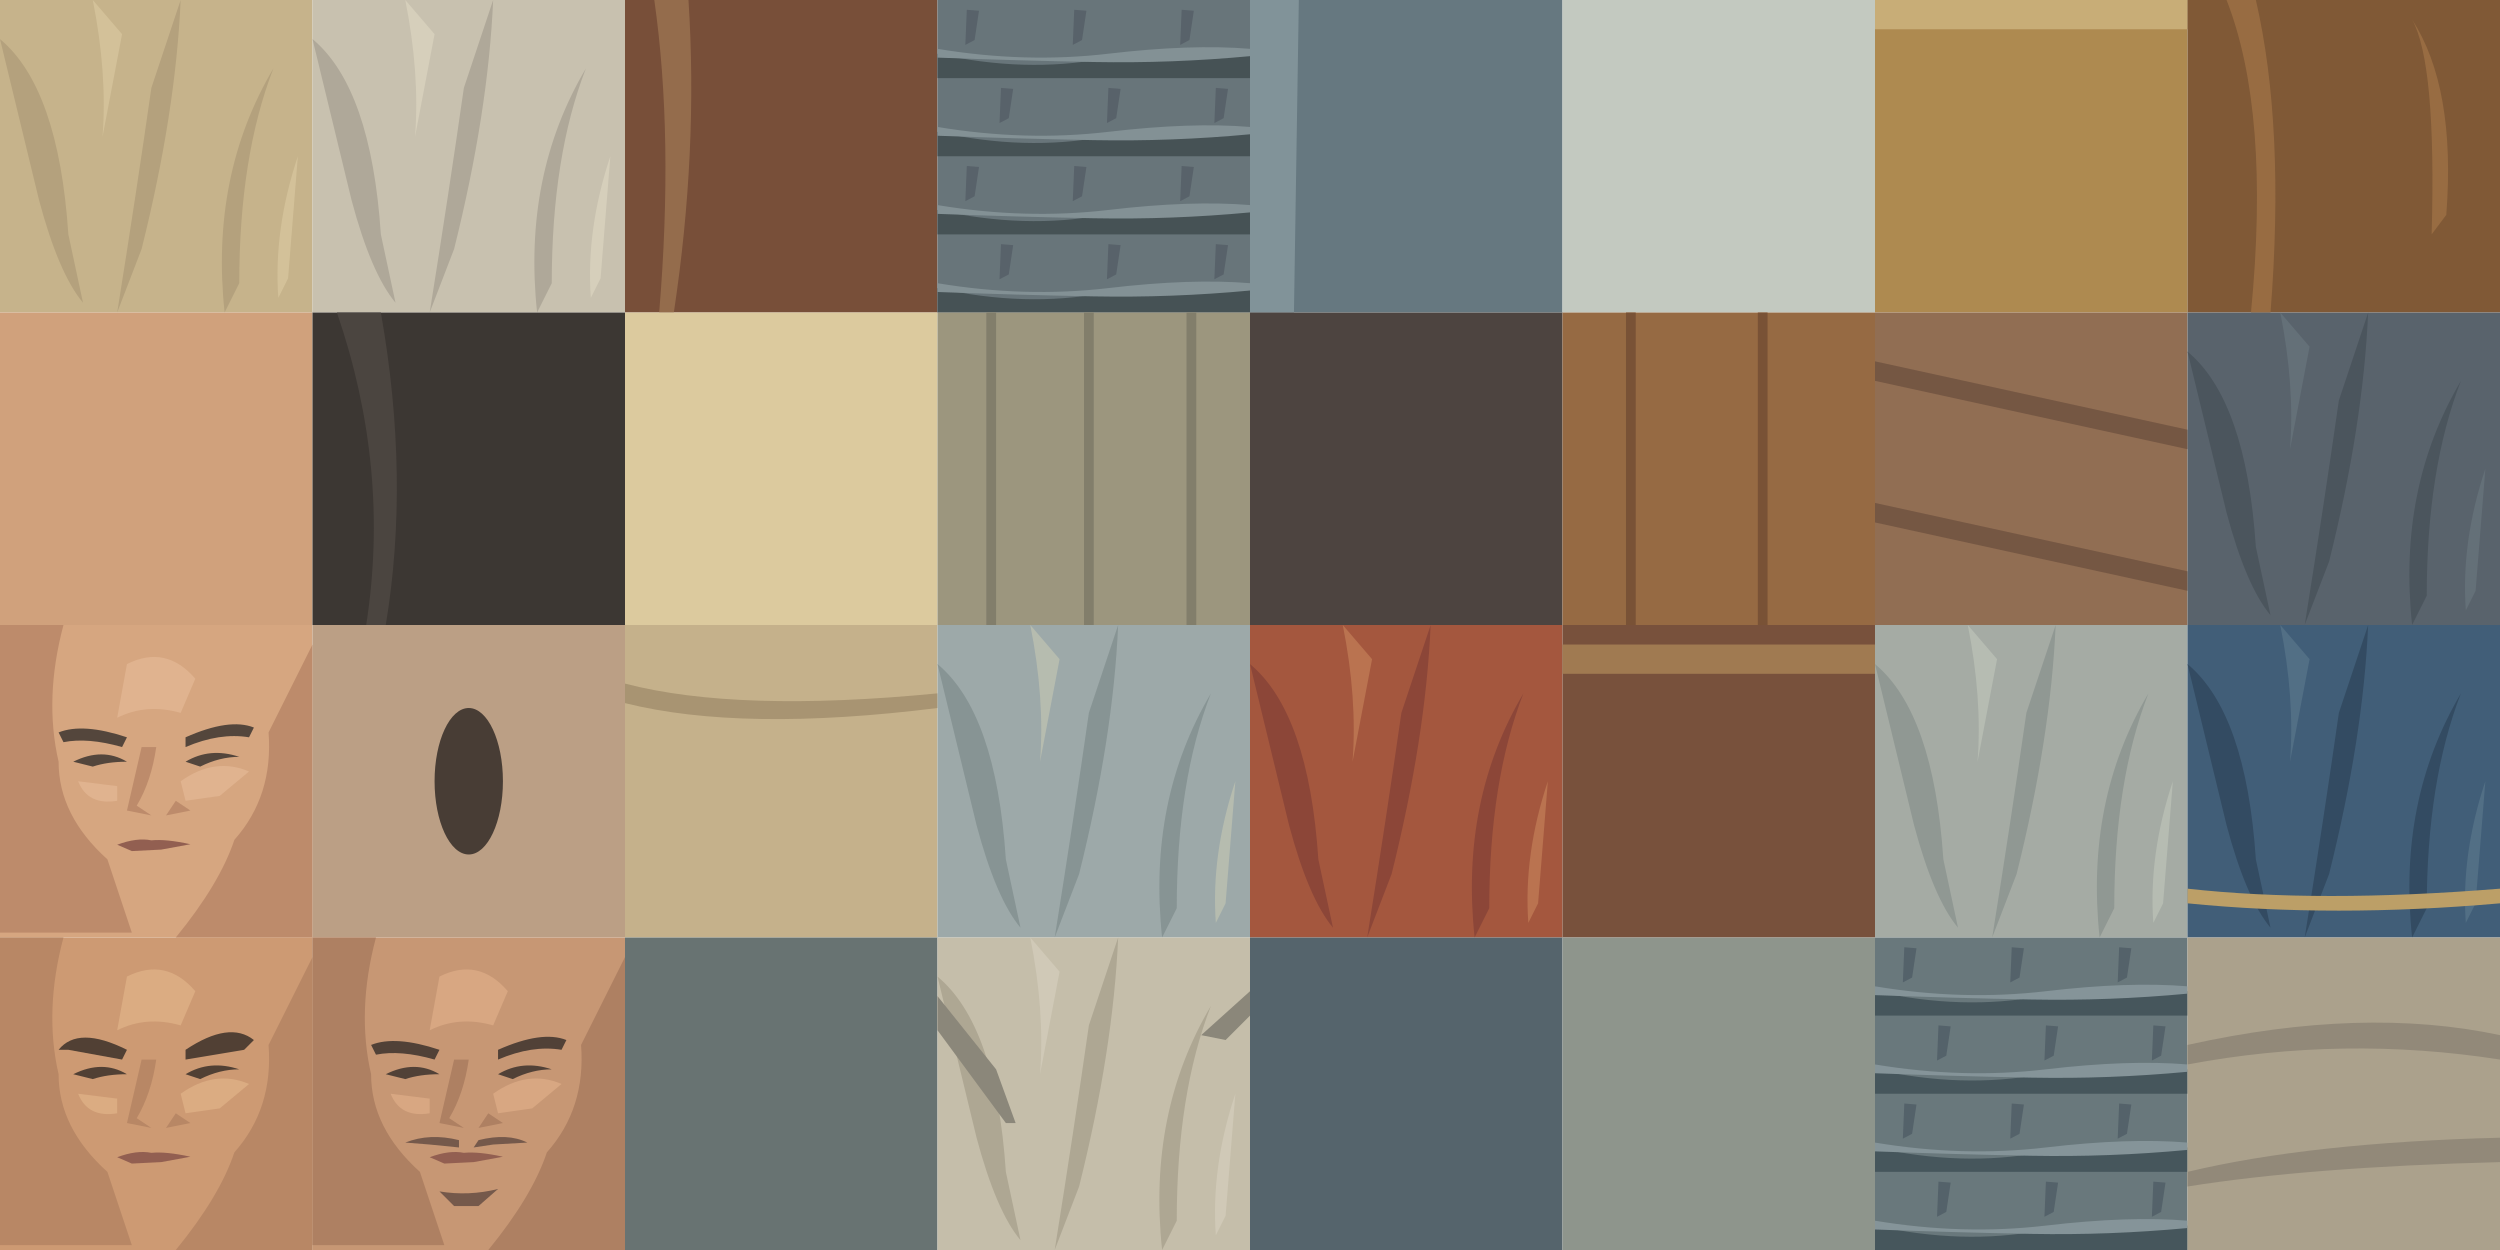
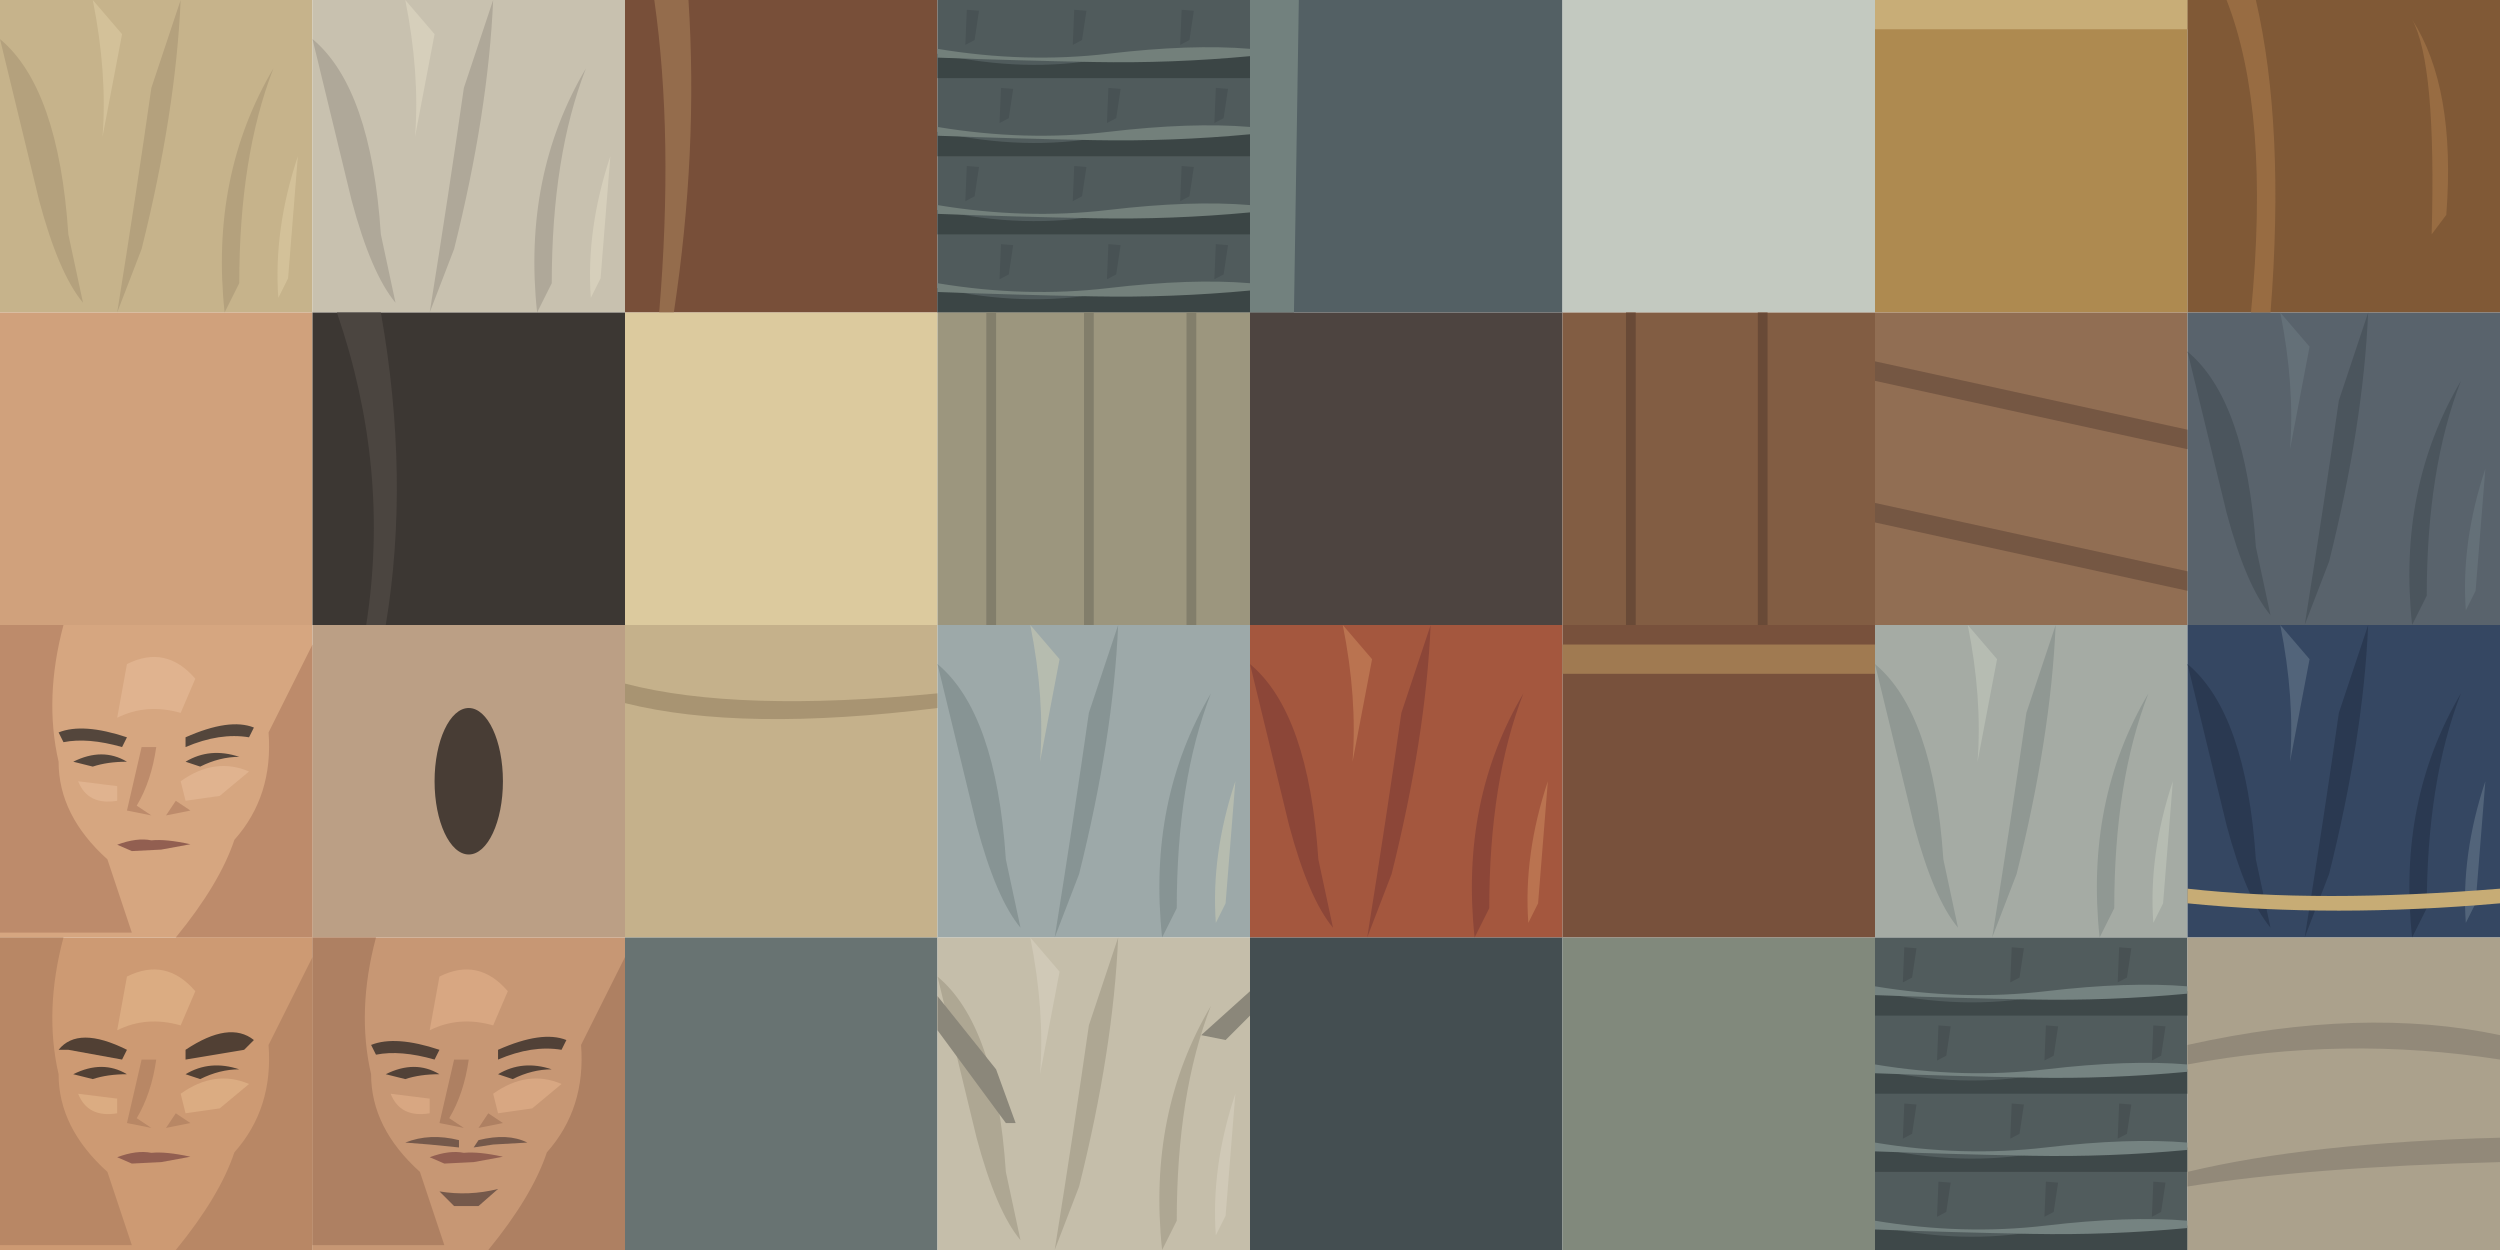
<svg xmlns="http://www.w3.org/2000/svg" width="1024" height="512" viewBox="0 0 512 256">
  <defs>
    <clipPath id="swatch">
      <path d="M0 0H64V64H0Z" />
    </clipPath>
  </defs>
  <g transform="translate(0 0)">
    <g clip-path="url(#swatch)">
      <path fill="#c6b38b" d="M0 0H64V64H0Z" />
      <path fill="#b4a17d" d="M0 8 Q12 18 14 48 L17 62 Q12 56 8 41 Z M37 0 Q36 23 29 51 L24 64 Q28 39 31 18 Z M56 14 Q49 32 49 58 L46 64 Q43 36 56 14 Z" />
      <path fill="#d3c199" d="M19 0 Q22 15 21 28 L25 7 Z M61 32 Q56 47 57 61 L59 57 Z" />
    </g>
  </g>
  <g transform="translate(64 0)">
    <g clip-path="url(#swatch)">
      <path fill="#c8c1af" d="M0 0H64V64H0Z" />
      <path fill="#afa899" d="M0 8 Q12 18 14 48 L17 62 Q12 56 8 41 Z M37 0 Q36 23 29 51 L24 64 Q28 39 31 18 Z M56 14 Q49 32 49 58 L46 64 Q43 36 56 14 Z" />
      <path fill="#d6cfbb" d="M19 0 Q22 15 21 28 L25 7 Z M61 32 Q56 47 57 61 L59 57 Z" />
    </g>
  </g>
  <g transform="translate(128 0)">
    <g clip-path="url(#swatch)">
      <path fill="#784f39" d="M0 0H64V64H0Z" />
      <path fill="#946c4c" d="M6 0 Q10 28 7 64 H10 Q15 31 13 0 Z" />
    </g>
  </g>
  <g transform="translate(192 0)">
    <g clip-path="url(#swatch)">
-       <path fill="#68757a" d="M0 0H64V64H0Z" />
-       <path fill="#465255" d="M0 11 Q18 15 34 12 T64 11 V16 H0 Z" />
-       <path fill="#839195" d="M0 10 Q18 13 35 11 T64 10 V11.5 Q48 13 32 12.7 T0 11.8 Z" />
-       <path fill="#58626a" d="M6 2 l2.5 .2 -.9 6 -1.9 1 Z" />
-       <path fill="#58626a" d="M28 2 l2.5 .2 -.9 6 -1.9 1 Z" />
-       <path fill="#58626a" d="M50 2 l2.5 .2 -.9 6 -1.9 1 Z" />
-       <path fill="#465255" d="M0 27 Q18 31 34 28 T64 27 V32 H0 Z" />
-       <path fill="#839195" d="M0 26 Q18 29 35 27 T64 26 V27.5 Q48 29 32 28.7 T0 27.8 Z" />
-       <path fill="#58626a" d="M13 18 l2.5 .2 -.9 6 -1.9 1 Z" />
-       <path fill="#58626a" d="M35 18 l2.5 .2 -.9 6 -1.9 1 Z" />
-       <path fill="#58626a" d="M57 18 l2.5 .2 -.9 6 -1.9 1 Z" />
-       <path fill="#465255" d="M0 43 Q18 47 34 44 T64 43 V48 H0 Z" />
-       <path fill="#839195" d="M0 42 Q18 45 35 43 T64 42 V43.5 Q48 45 32 44.7 T0 43.8 Z" />
-       <path fill="#58626a" d="M6 34 l2.5 .2 -.9 6 -1.9 1 Z" />
-       <path fill="#58626a" d="M28 34 l2.5 .2 -.9 6 -1.9 1 Z" />
-       <path fill="#58626a" d="M50 34 l2.5 .2 -.9 6 -1.9 1 Z" />
-       <path fill="#465255" d="M0 59 Q18 63 34 60 T64 59 V64 H0 Z" />
-       <path fill="#839195" d="M0 58 Q18 61 35 59 T64 58 V59.5 Q48 61 32 60.7 T0 59.8 Z" />
-       <path fill="#58626a" d="M13 50 l2.5 .2 -.9 6 -1.9 1 Z" />
-       <path fill="#58626a" d="M35 50 l2.5 .2 -.9 6 -1.9 1 Z" />
-       <path fill="#58626a" d="M57 50 l2.5 .2 -.9 6 -1.9 1 Z" />
+       <path fill="#505b5c" d="M0 0H64V64H0Z" />
+       <path fill="#3b4545" d="M0 11 Q18 15 34 12 T64 11 V16 H0 Z" />
+       <path fill="#73807b" d="M0 10 Q18 13 35 11 T64 10 V11.5 Q48 13 32 12.7 T0 11.8 Z" />
+       <path fill="#485254" d="M6 2 l2.5 .2 -.9 6 -1.9 1 Z" />
+       <path fill="#485254" d="M28 2 l2.5 .2 -.9 6 -1.9 1 Z" />
+       <path fill="#485254" d="M50 2 l2.5 .2 -.9 6 -1.9 1 Z" />
+       <path fill="#3b4545" d="M0 27 Q18 31 34 28 T64 27 V32 H0 Z" />
+       <path fill="#73807b" d="M0 26 Q18 29 35 27 T64 26 V27.5 Q48 29 32 28.7 T0 27.8 Z" />
+       <path fill="#485254" d="M13 18 l2.5 .2 -.9 6 -1.9 1 Z" />
+       <path fill="#485254" d="M35 18 l2.5 .2 -.9 6 -1.9 1 Z" />
+       <path fill="#485254" d="M57 18 l2.5 .2 -.9 6 -1.9 1 Z" />
+       <path fill="#3b4545" d="M0 43 Q18 47 34 44 T64 43 V48 H0 Z" />
+       <path fill="#73807b" d="M0 42 Q18 45 35 43 T64 42 V43.5 Q48 45 32 44.7 T0 43.8 Z" />
+       <path fill="#485254" d="M6 34 l2.5 .2 -.9 6 -1.9 1 Z" />
+       <path fill="#485254" d="M28 34 l2.5 .2 -.9 6 -1.9 1 Z" />
+       <path fill="#485254" d="M50 34 l2.5 .2 -.9 6 -1.9 1 Z" />
+       <path fill="#3b4545" d="M0 59 Q18 63 34 60 T64 59 V64 H0 Z" />
+       <path fill="#73807b" d="M0 58 Q18 61 35 59 T64 58 V59.5 Q48 61 32 60.7 T0 59.8 Z" />
+       <path fill="#485254" d="M13 50 l2.5 .2 -.9 6 -1.9 1 Z" />
+       <path fill="#485254" d="M35 50 l2.5 .2 -.9 6 -1.9 1 Z" />
+       <path fill="#485254" d="M57 50 l2.5 .2 -.9 6 -1.9 1 Z" />
    </g>
  </g>
  <g transform="translate(256 0)">
    <g clip-path="url(#swatch)">
-       <path fill="#667880" d="M0 0H64V64H0Z" />
-       <path fill="#819399" d="M0 0 H10 L9 64 H0 Z" />
+       <path fill="#536064" d="M0 0H64V64H0Z" />
+       <path fill="#72817e" d="M0 0 H10 L9 64 H0 Z" />
    </g>
  </g>
  <g transform="translate(320 0)">
    <g clip-path="url(#swatch)">
      <path fill="#c3c9c0" d="M0 0H64V64H0Z" />
    </g>
  </g>
  <g transform="translate(384 0)">
    <g clip-path="url(#swatch)">
      <path fill="#ae8a50" d="M0 0H64V64H0Z" />
      <path fill="#c8ad77" d="M0 0 H64 V6 H0 Z" />
    </g>
  </g>
  <g transform="translate(448 0)">
    <g clip-path="url(#swatch)">
      <path fill="#805936" d="M0 0H64V64H0Z" />
      <path fill="#986c42" d="M8 0 Q17 23 13 64 H17 Q20 26 14 0 Z M46 4 Q51 13 50 48 L53 44 Q55 18 46 4 Z" />
    </g>
  </g>
  <g transform="translate(0 64)">
    <g clip-path="url(#swatch)">
      <path fill="#d0a17c" d="M0 0H64V64H0Z" />
    </g>
  </g>
  <g transform="translate(64 64)">
    <g clip-path="url(#swatch)">
      <path fill="#3c3733" d="M0 0H64V64H0Z" />
      <path fill="#4b4540" d="M5 0 Q16 32 11 64 H15 Q20 34 14 0 Z" />
    </g>
  </g>
  <g transform="translate(128 64)">
    <g clip-path="url(#swatch)">
      <path fill="#dcca9e" d="M0 0H64V64H0Z" />
    </g>
  </g>
  <g transform="translate(192 64)">
    <g clip-path="url(#swatch)">
      <path fill="#9c967e" d="M0 0H64V64H0Z" />
      <path fill="#827e6b" d="M10 0 H12 V64 H10 Z M30 0 H32 V64 H30 Z M51 0 H53 V64 H51 Z" />
    </g>
  </g>
  <g transform="translate(256 64)">
    <g clip-path="url(#swatch)">
      <path fill="#4d4440" d="M0 0H64V64H0Z" />
    </g>
  </g>
  <g transform="translate(320 64)">
    <g clip-path="url(#swatch)">
-       <path fill="#966a43" d="M0 0H64V64H0Z" />
-       <path fill="#795236" d="M13 0 H15 V64 H13 Z M40 0 H42 V64 H40 Z" />
+       <path fill="#825d43" d="M0 0H64V64H0Z" />
+       <path fill="#694a37" d="M13 0 H15 V64 H13 Z M40 0 H42 V64 H40 Z" />
    </g>
  </g>
  <g transform="translate(384 64)">
    <g clip-path="url(#swatch)">
      <path fill="#916e53" d="M0 0H64V64H0Z" />
      <path fill="#755743" d="M0 10 L64 24 V28 L0 14 Z M0 39 L64 53 V57 L0 43 Z" />
    </g>
  </g>
  <g transform="translate(448 64)">
    <g clip-path="url(#swatch)">
      <path fill="#59636c" d="M0 0H64V64H0Z" />
      <path fill="#4b555d" d="M0 8 Q12 18 14 48 L17 62 Q12 56 8 41 Z M37 0 Q36 23 29 51 L24 64 Q28 39 31 18 Z M56 14 Q49 32 49 58 L46 64 Q43 36 56 14 Z" />
      <path fill="#647078" d="M19 0 Q22 15 21 28 L25 7 Z M61 32 Q56 47 57 61 L59 57 Z" />
    </g>
  </g>
  <g transform="translate(0 128)">
    <g clip-path="url(#swatch)">
      <path fill="#d6a680" d="M0 0H64V64H0Z" />
      <path fill="#bd8b6b" d="M0 0 H13 Q9 15 12 28 Q12 39 22 48 L27 63 H0 Z M64 4 V64 H36 Q45 53 48 44 Q56 35 55 22 Z" />
      <path fill="#e0b38f" d="M26 8 Q34 4 40 11 L37 18 Q30 16 24 19 Z M37 32 Q44 27 51 30 L45 35 L38 36 Z M16 32 L24 33 L24 36 Q18 37 16 32 Z" />
      <path fill="#54463c" d="M12 22 Q17 20 26 23 L25 25 Q18 23 13 24 Z M38 23 Q47 19 52 21 L51 23 Q45 22 38 25 Z" />
      <path fill="#bd8b6b" d="M29 25 L32 25 Q31 32 28 37 L31 39 L26 38 Z M36 36 L39 38 L34 39 Z" />
      <path fill="#54463c" d="M15 28 Q21 25 26 28 Q22 28 19 29 Z M38 28 Q43 25 49 27 Q45 27 41 29 Z" />
      <path fill="#925f51" d="M24 45 Q28 43.5 31 44.1 Q34 43.8 39 44.9 L33 46 L27 46.3 Z" />
    </g>
  </g>
  <g transform="translate(64 128)">
    <g clip-path="url(#swatch)">
      <path fill="#bb9f85" d="M0 0H64V64H0Z" />
      <ellipse cx="32" cy="32" rx="7" ry="15" fill="#483d35" />
    </g>
  </g>
  <g transform="translate(128 128)">
    <g clip-path="url(#swatch)">
      <path fill="#c5b18b" d="M0 0H64V64H0Z" />
      <path fill="#a89472" d="M0 12 Q23 18 64 14 V17 Q24 22 0 16 Z" />
    </g>
  </g>
  <g transform="translate(192 128)">
    <g clip-path="url(#swatch)">
      <path fill="#9da9a9" d="M0 0H64V64H0Z" />
      <path fill="#879494" d="M0 8 Q12 18 14 48 L17 62 Q12 56 8 41 Z M37 0 Q36 23 29 51 L24 64 Q28 39 31 18 Z M56 14 Q49 32 49 58 L46 64 Q43 36 56 14 Z" />
      <path fill="#b6bcaf" d="M19 0 Q22 15 21 28 L25 7 Z M61 32 Q56 47 57 61 L59 57 Z" />
    </g>
  </g>
  <g transform="translate(256 128)">
    <g clip-path="url(#swatch)">
      <path fill="#a4573e" d="M0 0H64V64H0Z" />
      <path fill="#8c4638" d="M0 8 Q12 18 14 48 L17 62 Q12 56 8 41 Z M37 0 Q36 23 29 51 L24 64 Q28 39 31 18 Z M56 14 Q49 32 49 58 L46 64 Q43 36 56 14 Z" />
      <path fill="#ba7350" d="M19 0 Q22 15 21 28 L25 7 Z M61 32 Q56 47 57 61 L59 57 Z" />
    </g>
  </g>
  <g transform="translate(320 128)">
    <g clip-path="url(#swatch)">
      <path fill="#78513c" d="M0 0H64V64H0Z" />
      <path fill="#a07a51" d="M0 4 H64 V10 H0 Z" />
    </g>
  </g>
  <g transform="translate(384 128)">
    <g clip-path="url(#swatch)">
      <path fill="#a5aba4" d="M0 0H64V64H0Z" />
      <path fill="#909893" d="M0 8 Q12 18 14 48 L17 62 Q12 56 8 41 Z M37 0 Q36 23 29 51 L24 64 Q28 39 31 18 Z M56 14 Q49 32 49 58 L46 64 Q43 36 56 14 Z" />
      <path fill="#b6bcb2" d="M19 0 Q22 15 21 28 L25 7 Z M61 32 Q56 47 57 61 L59 57 Z" />
    </g>
  </g>
  <g transform="translate(448 128)">
    <g clip-path="url(#swatch)">
-       <path fill="#415e78" d="M0 0H64V64H0Z" />
-       <path fill="#334b62" d="M0 8 Q12 18 14 48 L17 62 Q12 56 8 41 Z M37 0 Q36 23 29 51 L24 64 Q28 39 31 18 Z M56 14 Q49 32 49 58 L46 64 Q43 36 56 14 Z" />
-       <path fill="#526f85" d="M19 0 Q22 15 21 28 L25 7 Z M61 32 Q56 47 57 61 L59 57 Z" />
-       <path fill="#bc9f67" d="M0 54 Q27 57 64 54 V57 Q30 60 0 57 Z" />
+       <path fill="#354762" d="M0 0H64V64H0Z" />
+       <path fill="#2a3951" d="M0 8 Q12 18 14 48 L17 62 Q12 56 8 41 Z M37 0 Q36 23 29 51 L24 64 Q28 39 31 18 Z M56 14 Q49 32 49 58 L46 64 Q43 36 56 14 Z" />
+       <path fill="#52647a" d="M19 0 Q22 15 21 28 L25 7 Z M61 32 Q56 47 57 61 L59 57 Z" />
+       <path fill="#c7ac75" d="M0 54 Q27 57 64 54 V57 Q30 60 0 57 Z" />
    </g>
  </g>
  <g transform="translate(0 192)">
    <g clip-path="url(#swatch)">
      <path fill="#cd9a73" d="M0 0H64V64H0Z" />
      <path fill="#b88765" d="M0 0 H13 Q9 15 12 28 Q12 39 22 48 L27 63 H0 Z M64 4 V64 H36 Q45 53 48 44 Q56 35 55 22 Z" />
      <path fill="#dbac82" d="M26 8 Q34 4 40 11 L37 18 Q30 16 24 19 Z M37 32 Q44 27 51 30 L45 35 L38 36 Z M16 32 L24 33 L24 36 Q18 37 16 32 Z" />
      <path fill="#514034" d="M12 23 Q16 18 26 23 L25 25 L14 23 Z M38 23 Q47 17 52 21 L50 23 L38 25 Z" />
      <path fill="#b88765" d="M29 25 L32 25 Q31 32 28 37 L31 39 L26 38 Z M36 36 L39 38 L34 39 Z" />
      <path fill="#514034" d="M15 28 Q21 25 26 28 Q22 28 19 29 Z M38 28 Q43 25 49 27 Q45 27 41 29 Z" />
      <path fill="#925f51" d="M24 45 Q28 43.5 31 44.1 Q34 43.8 39 44.9 L33 46 L27 46.3 Z" />
    </g>
  </g>
  <g transform="translate(64 192)">
    <g clip-path="url(#swatch)">
      <path fill="#c79774" d="M0 0H64V64H0Z" />
      <path fill="#ae8062" d="M0 0 H13 Q9 15 12 28 Q12 39 22 48 L27 63 H0 Z M64 4 V64 H36 Q45 53 48 44 Q56 35 55 22 Z" />
      <path fill="#d8a782" d="M26 8 Q34 4 40 11 L37 18 Q30 16 24 19 Z M37 32 Q44 27 51 30 L45 35 L38 36 Z M16 32 L24 33 L24 36 Q18 37 16 32 Z" />
      <path fill="#514137" d="M12 22 Q17 20 26 23 L25 25 Q18 23 13 24 Z M38 23 Q47 19 52 21 L51 23 Q45 22 38 25 Z" />
      <path fill="#ae8062" d="M29 25 L32 25 Q31 32 28 37 L31 39 L26 38 Z M36 36 L39 38 L34 39 Z" />
      <path fill="#514137" d="M15 28 Q21 25 26 28 Q22 28 19 29 Z M38 28 Q43 25 49 27 Q45 27 41 29 Z" />
      <path fill="#925f51" d="M24 45 Q28 43.5 31 44.1 Q34 43.8 39 44.9 L33 46 L27 46.3 Z" />
      <path fill="#75594b" d="M19 42 Q24 40 30 41.5 L30 43 L24 42.4 Z M34 41.5 Q40 40 44 42 L37 42.4 L33 43 Z M26 52 Q32 53 38 51.5 L34 55 L29 55 Z" />
    </g>
  </g>
  <g transform="translate(128 192)">
    <g clip-path="url(#swatch)">
      <path fill="#687372" d="M0 0H64V64H0Z" />
    </g>
  </g>
  <g transform="translate(192 192)">
    <g clip-path="url(#swatch)">
      <path fill="#c5beaa" d="M0 0H64V64H0Z" />
      <path fill="#aea793" d="M0 8 Q12 18 14 48 L17 62 Q12 56 8 41 Z M37 0 Q36 23 29 51 L24 64 Q28 39 31 18 Z M56 14 Q49 32 49 58 L46 64 Q43 36 56 14 Z" />
      <path fill="#d0c9b7" d="M19 0 Q22 15 21 28 L25 7 Z M61 32 Q56 47 57 61 L59 57 Z" />
      <path fill="#8b877a" d="M0 12 L12 27 L16 38 L14 38 L0 19 Z M64 11 L54 20 L59 21 L64 16 Z" />
    </g>
  </g>
  <g transform="translate(256 192)">
    <g clip-path="url(#swatch)">
-       <path fill="#55646c" d="M0 0H64V64H0Z" />
+       <path fill="#444e51" d="M0 0H64V64H0Z" />
    </g>
  </g>
  <g transform="translate(320 192)">
    <g clip-path="url(#swatch)">
-       <path fill="#8e958c" d="M0 0H64V64H0Z" />
+       <path fill="#81897c" d="M0 0H64V64H0Z" />
    </g>
  </g>
  <g transform="translate(384 192)">
    <g clip-path="url(#swatch)">
-       <path fill="#69787c" d="M0 0H64V64H0Z" />
-       <path fill="#46565c" d="M0 11 Q18 15 34 12 T64 11 V16 H0 Z" />
-       <path fill="#859499" d="M0 10 Q18 13 35 11 T64 10 V11.5 Q48 13 32 12.7 T0 11.8 Z" />
-       <path fill="#54626a" d="M6 2 l2.5 .2 -.9 6 -1.9 1 Z" />
-       <path fill="#54626a" d="M28 2 l2.5 .2 -.9 6 -1.9 1 Z" />
-       <path fill="#54626a" d="M50 2 l2.5 .2 -.9 6 -1.9 1 Z" />
-       <path fill="#46565c" d="M0 27 Q18 31 34 28 T64 27 V32 H0 Z" />
-       <path fill="#859499" d="M0 26 Q18 29 35 27 T64 26 V27.5 Q48 29 32 28.7 T0 27.8 Z" />
-       <path fill="#54626a" d="M13 18 l2.5 .2 -.9 6 -1.9 1 Z" />
-       <path fill="#54626a" d="M35 18 l2.5 .2 -.9 6 -1.9 1 Z" />
-       <path fill="#54626a" d="M57 18 l2.5 .2 -.9 6 -1.9 1 Z" />
-       <path fill="#46565c" d="M0 43 Q18 47 34 44 T64 43 V48 H0 Z" />
-       <path fill="#859499" d="M0 42 Q18 45 35 43 T64 42 V43.5 Q48 45 32 44.7 T0 43.8 Z" />
-       <path fill="#54626a" d="M6 34 l2.5 .2 -.9 6 -1.9 1 Z" />
-       <path fill="#54626a" d="M28 34 l2.5 .2 -.9 6 -1.9 1 Z" />
-       <path fill="#54626a" d="M50 34 l2.5 .2 -.9 6 -1.9 1 Z" />
-       <path fill="#46565c" d="M0 59 Q18 63 34 60 T64 59 V64 H0 Z" />
-       <path fill="#859499" d="M0 58 Q18 61 35 59 T64 58 V59.5 Q48 61 32 60.7 T0 59.8 Z" />
-       <path fill="#54626a" d="M13 50 l2.5 .2 -.9 6 -1.9 1 Z" />
-       <path fill="#54626a" d="M35 50 l2.5 .2 -.9 6 -1.9 1 Z" />
-       <path fill="#54626a" d="M57 50 l2.5 .2 -.9 6 -1.9 1 Z" />
+       <path fill="#515c5d" d="M0 0H64V64H0Z" />
+       <path fill="#3e4849" d="M0 11 Q18 15 34 12 T64 11 V16 H0 Z" />
+       <path fill="#758381" d="M0 10 Q18 13 35 11 T64 10 V11.5 Q48 13 32 12.7 T0 11.8 Z" />
+       <path fill="#485153" d="M6 2 l2.5 .2 -.9 6 -1.9 1 Z" />
+       <path fill="#485153" d="M28 2 l2.5 .2 -.9 6 -1.9 1 Z" />
+       <path fill="#485153" d="M50 2 l2.5 .2 -.9 6 -1.9 1 Z" />
+       <path fill="#3e4849" d="M0 27 Q18 31 34 28 T64 27 V32 H0 Z" />
+       <path fill="#758381" d="M0 26 Q18 29 35 27 T64 26 V27.5 Q48 29 32 28.7 T0 27.8 Z" />
+       <path fill="#485153" d="M13 18 l2.5 .2 -.9 6 -1.9 1 Z" />
+       <path fill="#485153" d="M35 18 l2.5 .2 -.9 6 -1.9 1 Z" />
+       <path fill="#485153" d="M57 18 l2.5 .2 -.9 6 -1.9 1 Z" />
+       <path fill="#3e4849" d="M0 43 Q18 47 34 44 T64 43 V48 H0 Z" />
+       <path fill="#758381" d="M0 42 Q18 45 35 43 T64 42 V43.5 Q48 45 32 44.7 T0 43.8 Z" />
+       <path fill="#485153" d="M6 34 l2.5 .2 -.9 6 -1.9 1 Z" />
+       <path fill="#485153" d="M28 34 l2.5 .2 -.9 6 -1.9 1 Z" />
+       <path fill="#485153" d="M50 34 l2.5 .2 -.9 6 -1.9 1 Z" />
+       <path fill="#3e4849" d="M0 59 Q18 63 34 60 T64 59 V64 H0 Z" />
+       <path fill="#758381" d="M0 58 Q18 61 35 59 T64 58 V59.5 Q48 61 32 60.7 T0 59.8 Z" />
+       <path fill="#485153" d="M13 50 l2.5 .2 -.9 6 -1.9 1 Z" />
+       <path fill="#485153" d="M35 50 l2.5 .2 -.9 6 -1.9 1 Z" />
+       <path fill="#485153" d="M57 50 l2.5 .2 -.9 6 -1.9 1 Z" />
    </g>
  </g>
  <g transform="translate(448 192)">
    <g clip-path="url(#swatch)">
      <path fill="#aba18c" d="M0 0H64V64H0Z" />
      <path fill="#928979" d="M0 22 Q36 14 64 20 V25 Q32 20 0 26 Z M0 48 Q25 42 64 41 V46 Q25 47 0 51 Z" />
    </g>
  </g>
</svg>
